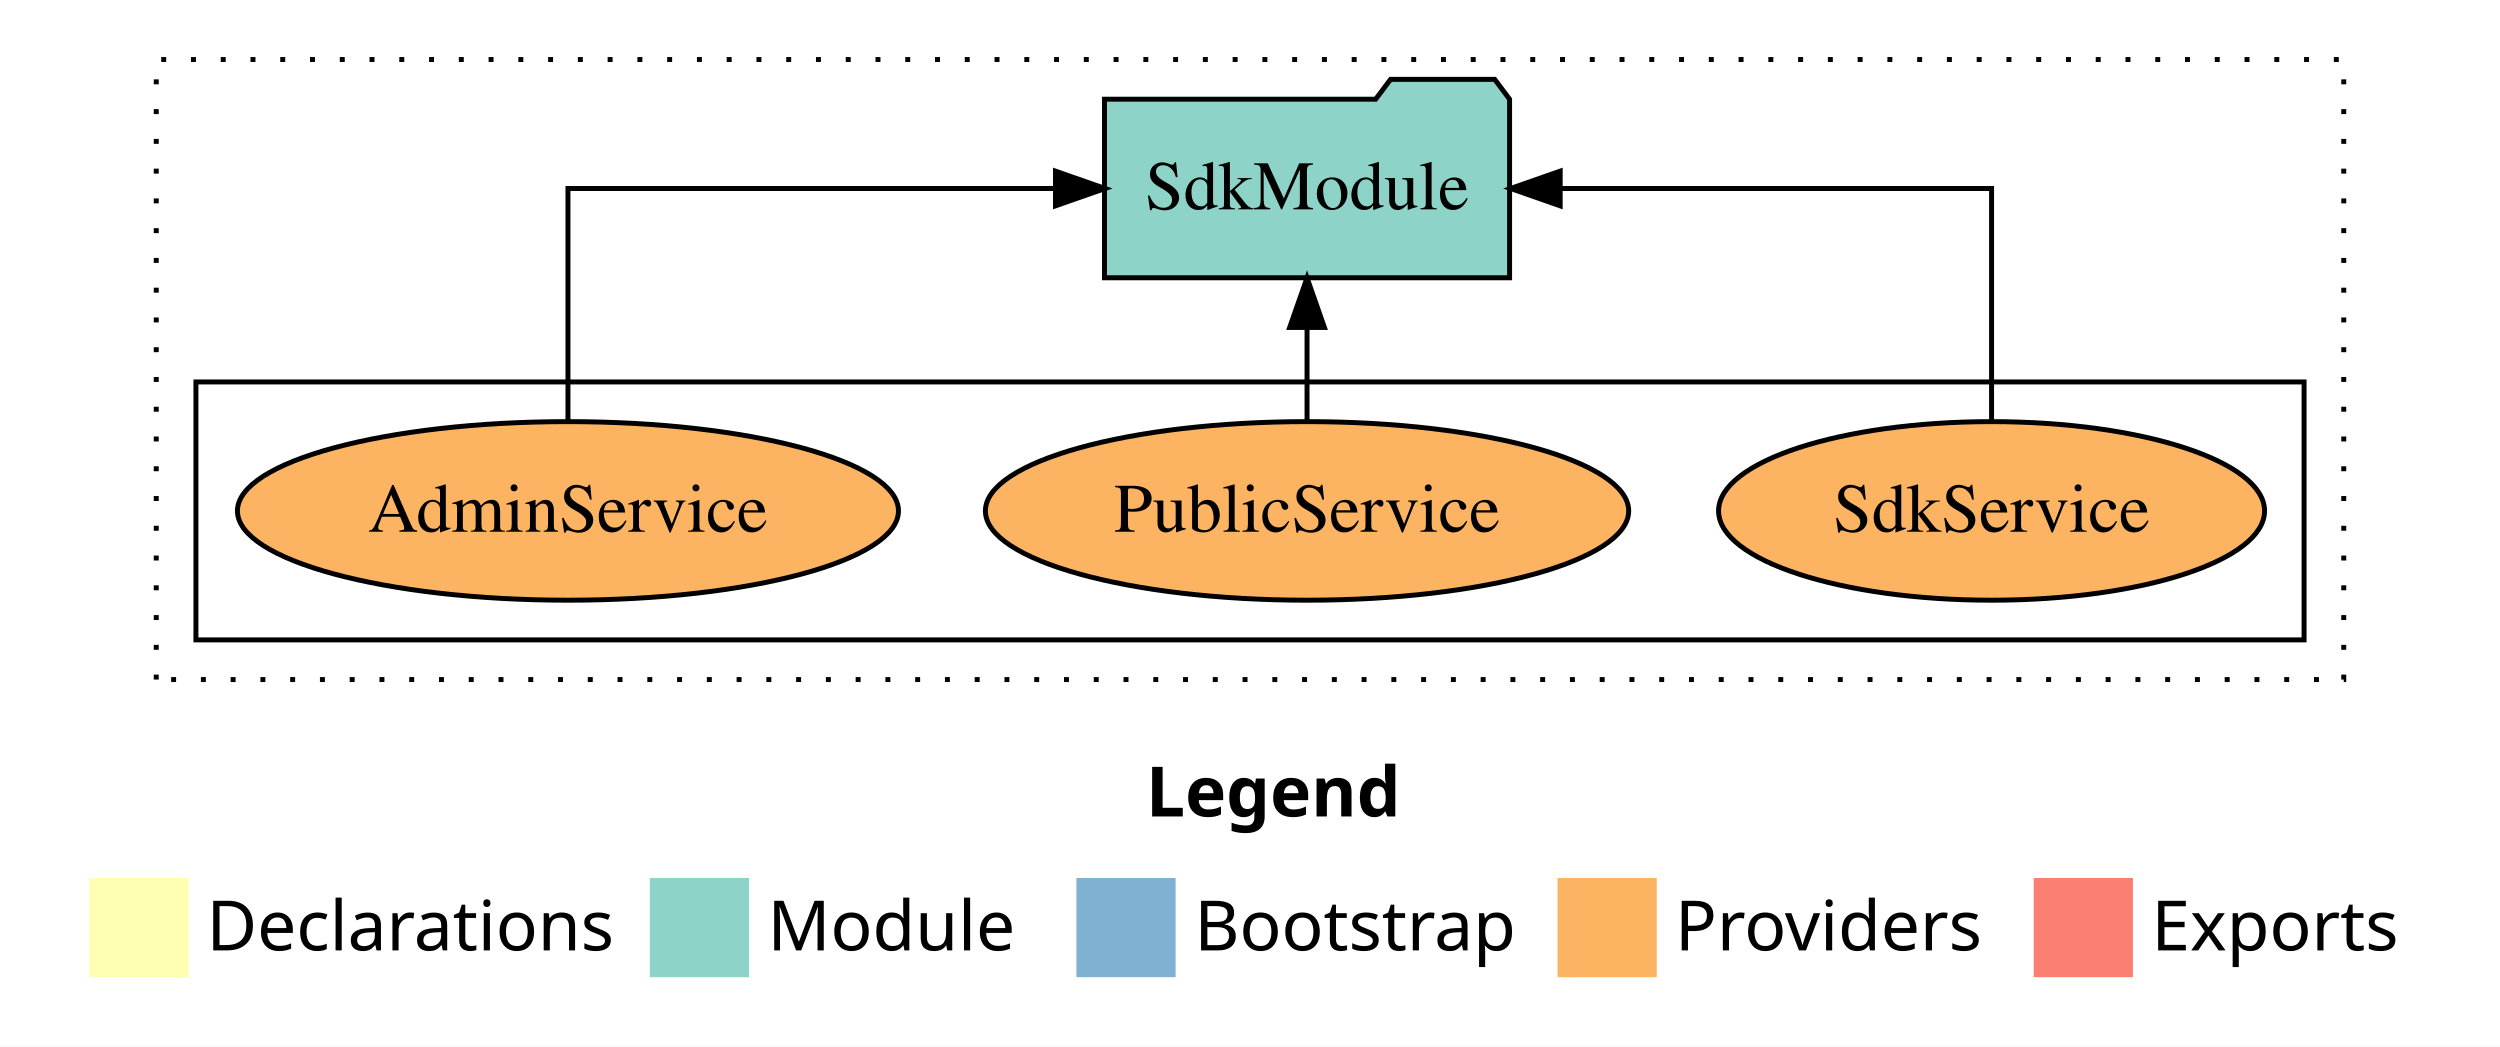
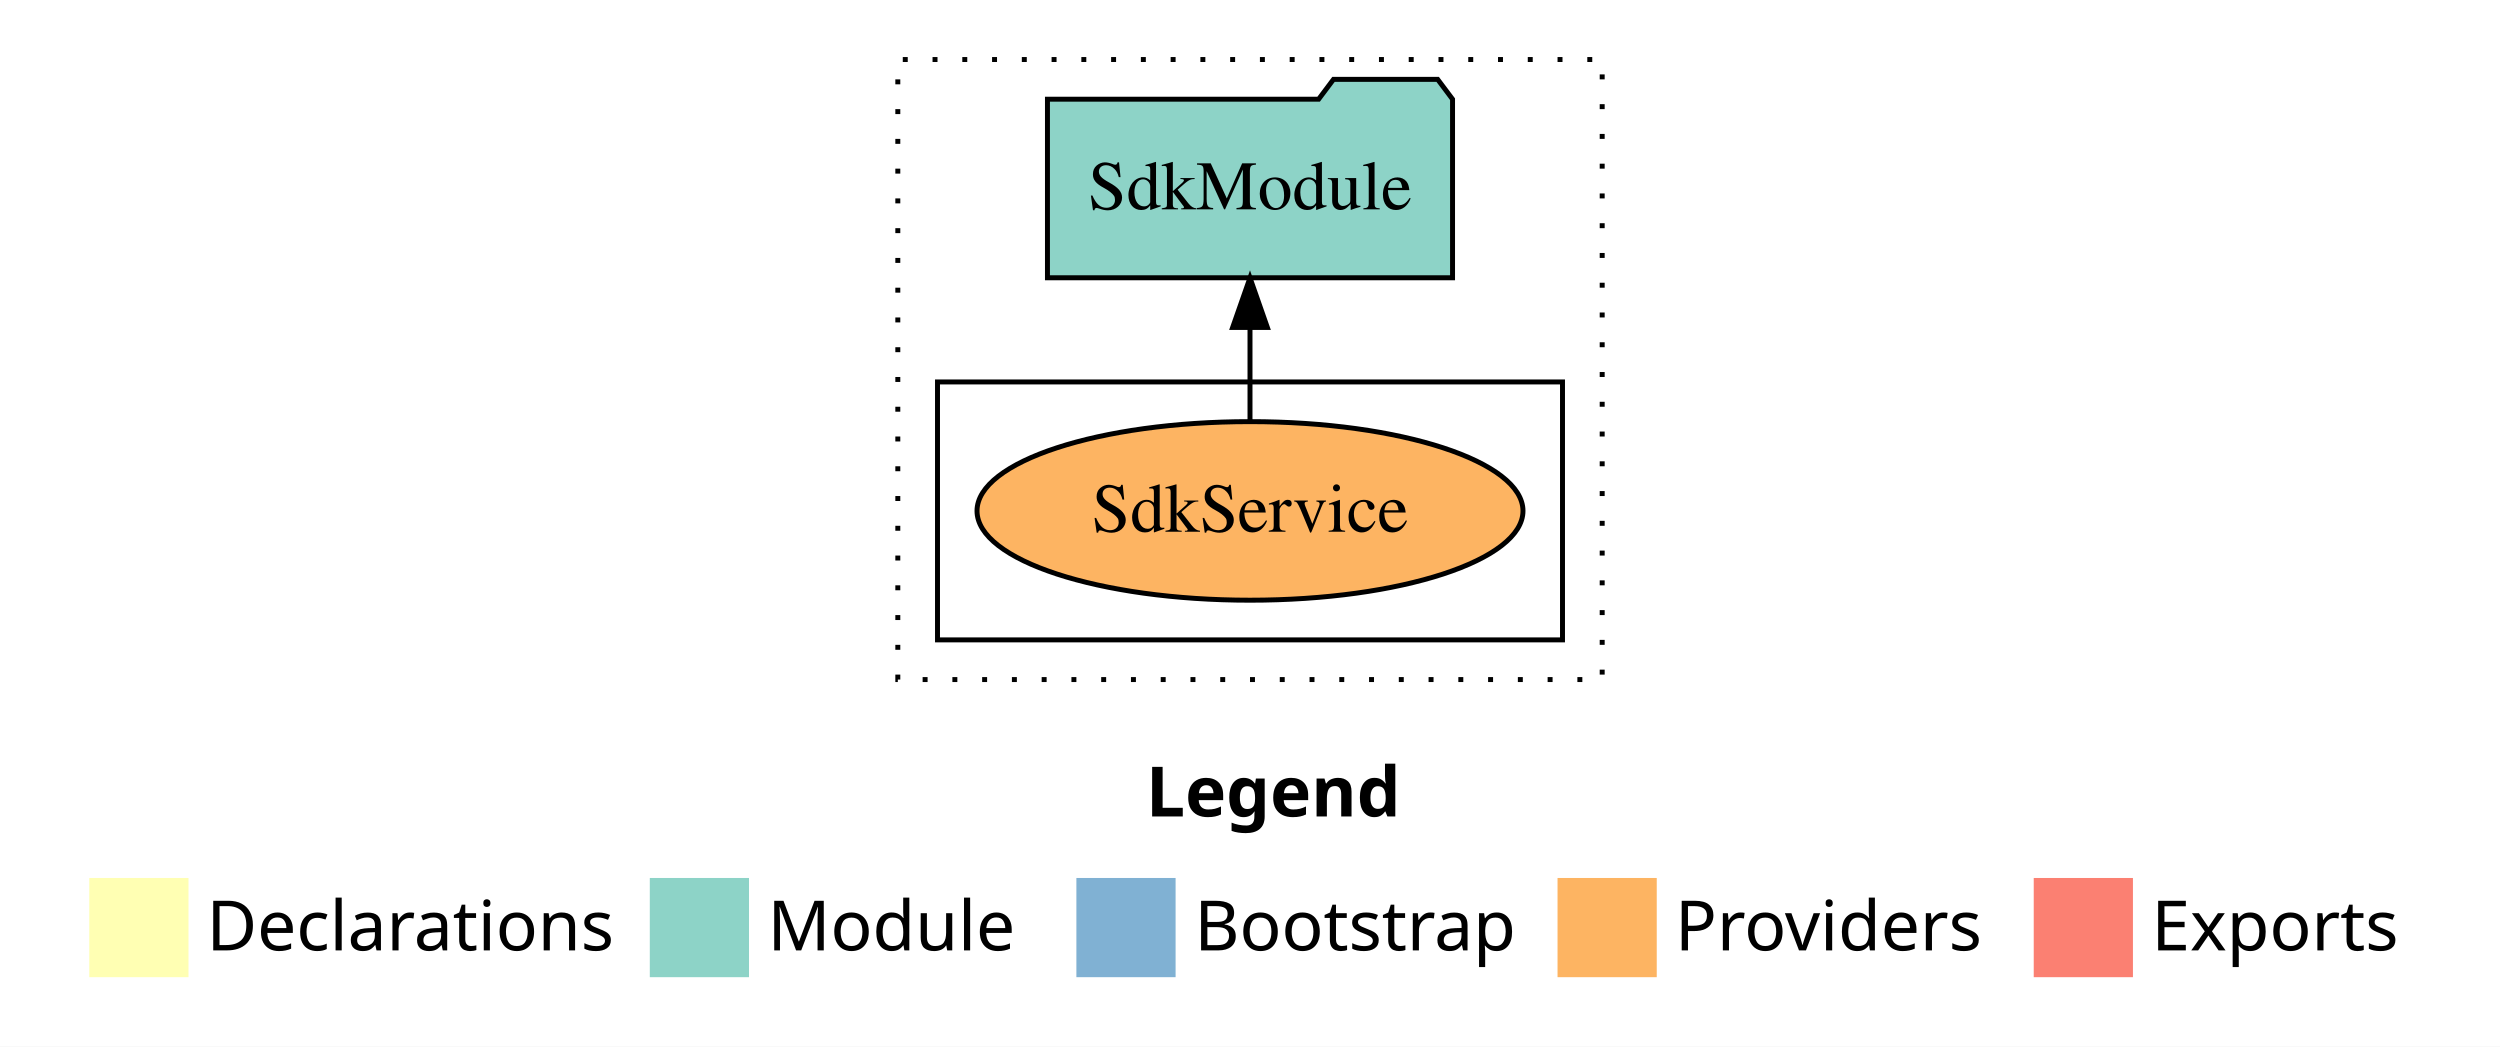
<svg xmlns="http://www.w3.org/2000/svg" width="504pt" height="211pt" viewBox="0.00 0.00 504.00 211.00">
  <g id="graph0" class="graph" transform="scale(1 1) rotate(0) translate(4 207)">
    <polygon fill="#ffffff" stroke="transparent" points="-4,4 -4,-207 500,-207 500,4 -4,4" />
    <text text-anchor="start" x="227.009" y="-42.4" font-family="sans-serif" font-weight="bold" font-size="14.00" fill="#000000">Legend</text>
    <polygon fill="#ffffb3" stroke="transparent" points="14,-10 14,-30 34,-30 34,-10 14,-10" />
    <text text-anchor="start" x="37.629" y="-15.4" font-family="sans-serif" font-size="14.00" fill="#000000">  Declarations</text>
    <polygon fill="#8dd3c7" stroke="transparent" points="127,-10 127,-30 147,-30 147,-10 127,-10" />
    <text text-anchor="start" x="150.725" y="-15.4" font-family="sans-serif" font-size="14.00" fill="#000000">  Module</text>
    <polygon fill="#80b1d3" stroke="transparent" points="213,-10 213,-30 233,-30 233,-10 213,-10" />
    <text text-anchor="start" x="236.781" y="-15.4" font-family="sans-serif" font-size="14.00" fill="#000000">  Bootstrap</text>
    <polygon fill="#fdb462" stroke="transparent" points="310,-10 310,-30 330,-30 330,-10 310,-10" />
    <text text-anchor="start" x="333.673" y="-15.4" font-family="sans-serif" font-size="14.00" fill="#000000">  Providers</text>
    <polygon fill="#fb8072" stroke="transparent" points="406,-10 406,-30 426,-30 426,-10 406,-10" />
    <text text-anchor="start" x="429.726" y="-15.4" font-family="sans-serif" font-size="14.00" fill="#000000">  Exports</text>
    <g id="clust1" class="cluster">
-       <polygon fill="none" stroke="#000000" stroke-dasharray="1,5" points="27.5,-70 27.5,-195 468.5,-195 468.5,-70 27.5,-70" />
+       <polygon fill="none" stroke="#000000" stroke-dasharray="1,5" points="177,-70 177,-195 319,-195 319,-70 177,-70" />
    </g>
    <g id="clust6" class="cluster">
-       <polygon fill="none" stroke="#000000" points="35.5,-78 35.5,-130 460.5,-130 460.5,-78 35.5,-78" />
+       <polygon fill="none" stroke="#000000" points="185,-78 185,-130 311,-130 311,-78 185,-78" />
    </g>
    <g id="node1" class="node">
-       <ellipse fill="#fdb462" stroke="#000000" cx="397.5" cy="-104" rx="55.034" ry="18" />
-       <text text-anchor="middle" x="397.5" y="-99.8" font-family="Times,serif" font-size="14.00" fill="#000000">SdkService</text>
+       <ellipse fill="#fdb462" stroke="#000000" cx="248" cy="-104" rx="55.034" ry="18" />
+       <text text-anchor="middle" x="248" y="-99.8" font-family="Times,serif" font-size="14.00" fill="#000000">SdkService</text>
    </g>
-     <g id="node4" class="node">
-       <polygon fill="#8dd3c7" stroke="#000000" points="300.333,-187 297.333,-191 276.333,-191 273.333,-187 218.667,-187 218.667,-151 300.333,-151 300.333,-187" />
-       <text text-anchor="middle" x="259.5" y="-164.8" font-family="Times,serif" font-size="14.00" fill="#000000">SdkModule</text>
+     <g id="node2" class="node">
+       <polygon fill="#8dd3c7" stroke="#000000" points="288.833,-187 285.833,-191 264.833,-191 261.833,-187 207.167,-187 207.167,-151 288.833,-151 288.833,-187" />
+       <text text-anchor="middle" x="248" y="-164.8" font-family="Times,serif" font-size="14.00" fill="#000000">SdkModule</text>
    </g>
    <g id="edge1" class="edge">
-       <path fill="none" stroke="#000000" d="M397.5,-122.106C397.5,-141.339 397.5,-169 397.5,-169 397.5,-169 310.531,-169 310.531,-169" />
-       <polygon fill="#000000" stroke="#000000" points="310.531,-165.5 300.531,-169 310.531,-172.5 310.531,-165.5" />
-     </g>
-     <g id="node2" class="node">
-       <ellipse fill="#fdb462" stroke="#000000" cx="259.5" cy="-104" rx="64.843" ry="18" />
-       <text text-anchor="middle" x="259.5" y="-99.8" font-family="Times,serif" font-size="14.00" fill="#000000">PublicService</text>
-     </g>
-     <g id="edge2" class="edge">
-       <path fill="none" stroke="#000000" d="M259.5,-122.106C259.5,-122.106 259.5,-140.991 259.5,-140.991" />
-       <polygon fill="#000000" stroke="#000000" points="256,-140.991 259.5,-150.991 263,-140.991 256,-140.991" />
-     </g>
-     <g id="node3" class="node">
-       <ellipse fill="#fdb462" stroke="#000000" cx="110.5" cy="-104" rx="66.632" ry="18" />
-       <text text-anchor="middle" x="110.5" y="-99.8" font-family="Times,serif" font-size="14.00" fill="#000000">AdminService</text>
-     </g>
-     <g id="edge3" class="edge">
-       <path fill="none" stroke="#000000" d="M110.5,-122.106C110.5,-141.339 110.5,-169 110.5,-169 110.5,-169 208.785,-169 208.785,-169" />
-       <polygon fill="#000000" stroke="#000000" points="208.785,-172.5 218.785,-169 208.785,-165.5 208.785,-172.5" />
+       <path fill="none" stroke="#000000" d="M248,-122.106C248,-122.106 248,-140.991 248,-140.991" />
+       <polygon fill="#000000" stroke="#000000" points="244.5,-140.991 248,-150.991 251.5,-140.991 244.5,-140.991" />
    </g>
  </g>
</svg>
